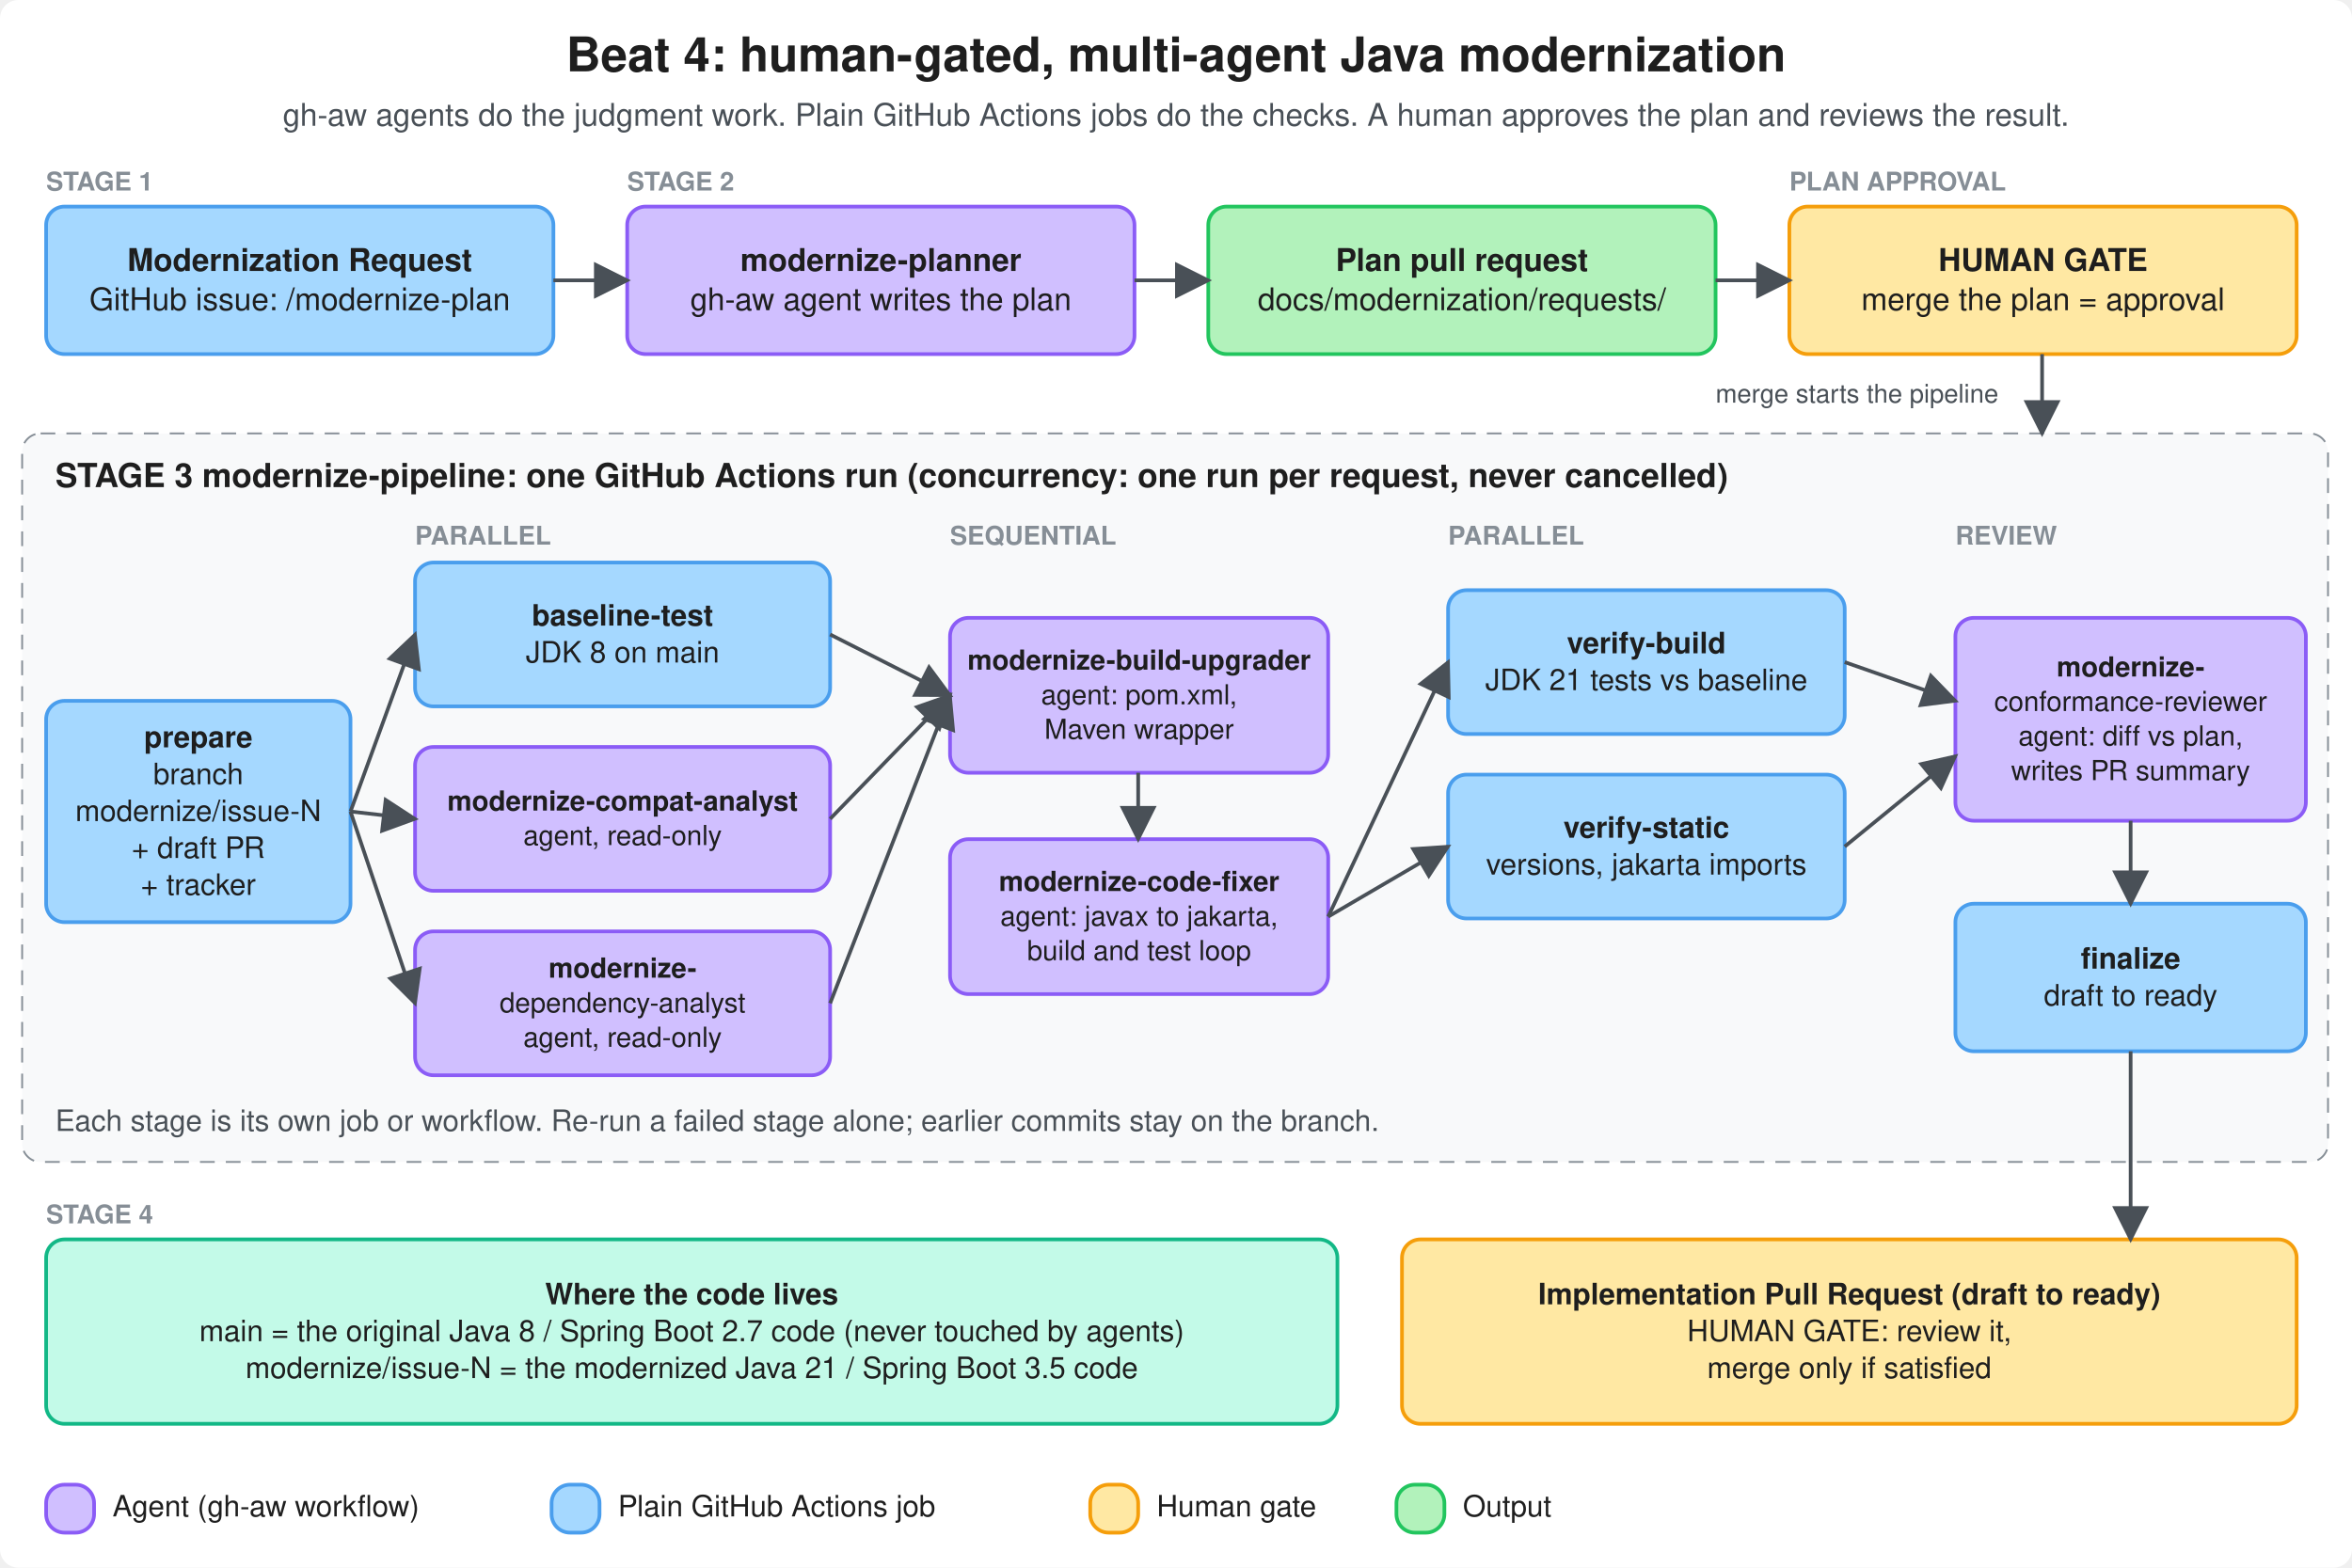
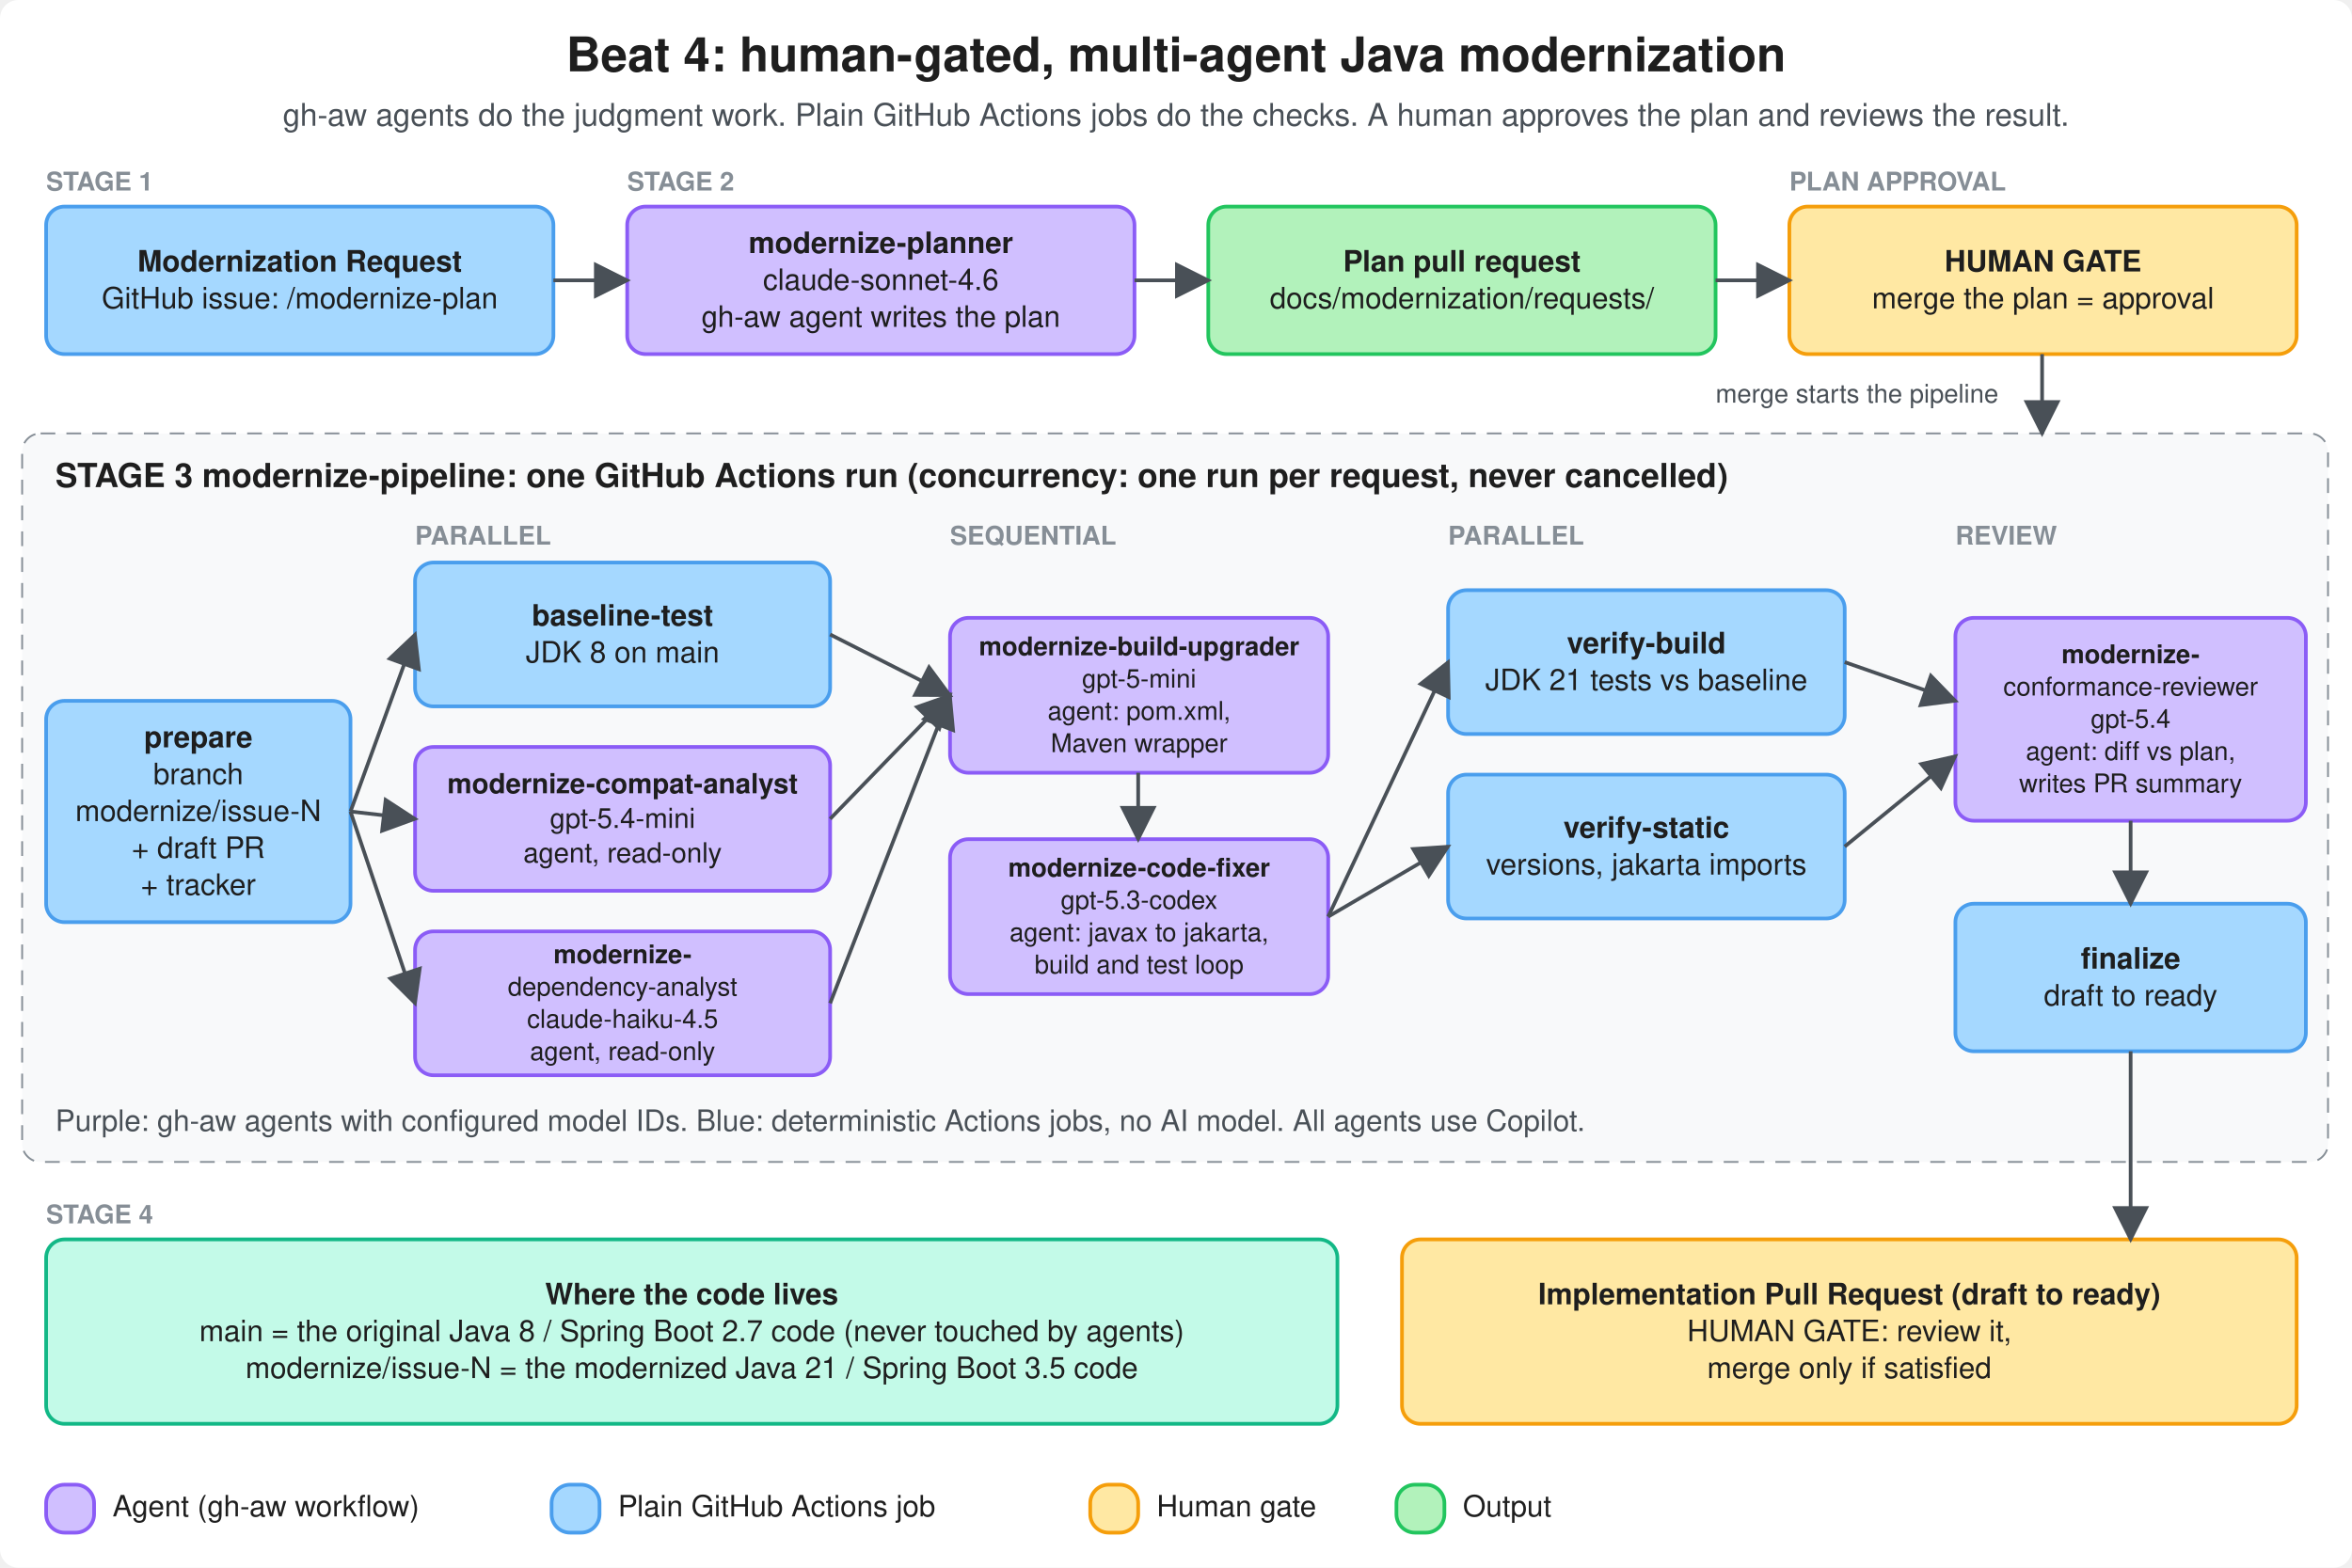
<svg xmlns="http://www.w3.org/2000/svg" viewBox="0 0 1275 850" width="1275" height="850">
  <defs>
    <marker id="ah" markerWidth="10" markerHeight="10" refX="9" refY="5" orient="auto-start-reverse">
      <path d="M0,0 L10,5 L0,10 z" fill="#495057" />
    </marker>
  </defs>
  <rect x="0" y="0" width="1275" height="850" rx="10" fill="#ffffff" stroke="#ffffff" stroke-width="0" />
  <text x="637.5" y="38.7" font-size="26" text-anchor="middle" fill="#1e1e1e" font-weight="700" font-family="Segoe UI, Helvetica, Arial, sans-serif">Beat 4: human-gated, multi-agent Java modernization</text>
  <text x="637.5" y="68.2" font-size="17" text-anchor="middle" fill="#495057" font-family="Segoe UI, Helvetica, Arial, sans-serif">gh-aw agents do the judgment work. Plain GitHub Actions jobs do the checks. A human approves the plan and reviews the result.</text>
  <rect x="25" y="112" width="275" height="80" rx="10" fill="#a5d8ff" stroke="#4a9eed" stroke-width="2" />
-   <text x="162.5" y="146.9" font-size="17" text-anchor="middle" fill="#1e1e1e" font-weight="700" font-family="Segoe UI, Helvetica, Arial, sans-serif">Modernization Request</text>
-   <text x="162.5" y="168.2" font-size="17" text-anchor="middle" fill="#1e1e1e" font-family="Segoe UI, Helvetica, Arial, sans-serif">GitHub issue: /modernize-plan</text>
+   <text x="162.5" y="147.2" font-size="16" text-anchor="middle" fill="#1e1e1e" font-weight="700" font-family="Segoe UI, Helvetica, Arial, sans-serif">Modernization Request</text>
+   <text x="162.5" y="167.2" font-size="16" text-anchor="middle" fill="#1e1e1e" font-family="Segoe UI, Helvetica, Arial, sans-serif">GitHub issue: /modernize-plan</text>
  <text x="25" y="103.3" font-size="14" text-anchor="start" fill="#868e96" font-weight="700" font-family="Segoe UI, Helvetica, Arial, sans-serif">STAGE 1</text>
  <rect x="340" y="112" width="275" height="80" rx="10" fill="#d0bfff" stroke="#8b5cf6" stroke-width="2" />
-   <text x="477.5" y="146.9" font-size="17" text-anchor="middle" fill="#1e1e1e" font-weight="700" font-family="Segoe UI, Helvetica, Arial, sans-serif">modernize-planner</text>
-   <text x="477.5" y="168.2" font-size="17" text-anchor="middle" fill="#1e1e1e" font-family="Segoe UI, Helvetica, Arial, sans-serif">gh-aw agent writes the plan</text>
+   <text x="477.5" y="137.2" font-size="16" text-anchor="middle" fill="#1e1e1e" font-weight="700" font-family="Segoe UI, Helvetica, Arial, sans-serif">modernize-planner</text>
+   <text x="477.5" y="157.2" font-size="16" text-anchor="middle" fill="#1e1e1e" font-family="Segoe UI, Helvetica, Arial, sans-serif">claude-sonnet-4.6</text>
+   <text x="477.5" y="177.2" font-size="16" text-anchor="middle" fill="#1e1e1e" font-family="Segoe UI, Helvetica, Arial, sans-serif">gh-aw agent writes the plan</text>
  <text x="340" y="103.3" font-size="14" text-anchor="start" fill="#868e96" font-weight="700" font-family="Segoe UI, Helvetica, Arial, sans-serif">STAGE 2</text>
  <line x1="300" y1="152" x2="340" y2="152" stroke="#495057" stroke-width="2" marker-end="url(#ah)" />
  <rect x="655" y="112" width="275" height="80" rx="10" fill="#b2f2bb" stroke="#22c55e" stroke-width="2" />
-   <text x="792.5" y="146.9" font-size="17" text-anchor="middle" fill="#1e1e1e" font-weight="700" font-family="Segoe UI, Helvetica, Arial, sans-serif">Plan pull request</text>
-   <text x="792.5" y="168.2" font-size="17" text-anchor="middle" fill="#1e1e1e" font-family="Segoe UI, Helvetica, Arial, sans-serif">docs/modernization/requests/</text>
+   <text x="792.5" y="147.2" font-size="16" text-anchor="middle" fill="#1e1e1e" font-weight="700" font-family="Segoe UI, Helvetica, Arial, sans-serif">Plan pull request</text>
+   <text x="792.5" y="167.2" font-size="16" text-anchor="middle" fill="#1e1e1e" font-family="Segoe UI, Helvetica, Arial, sans-serif">docs/modernization/requests/</text>
  <line x1="615" y1="152" x2="655" y2="152" stroke="#495057" stroke-width="2" marker-end="url(#ah)" />
  <rect x="970" y="112" width="275" height="80" rx="10" fill="#ffe8a3" stroke="#f59e0b" stroke-width="2" />
-   <text x="1107.5" y="146.9" font-size="17" text-anchor="middle" fill="#1e1e1e" font-weight="700" font-family="Segoe UI, Helvetica, Arial, sans-serif">HUMAN GATE</text>
-   <text x="1107.5" y="168.2" font-size="17" text-anchor="middle" fill="#1e1e1e" font-family="Segoe UI, Helvetica, Arial, sans-serif">merge the plan = approval</text>
+   <text x="1107.5" y="147.2" font-size="16" text-anchor="middle" fill="#1e1e1e" font-weight="700" font-family="Segoe UI, Helvetica, Arial, sans-serif">HUMAN GATE</text>
+   <text x="1107.5" y="167.2" font-size="16" text-anchor="middle" fill="#1e1e1e" font-family="Segoe UI, Helvetica, Arial, sans-serif">merge the plan = approval</text>
  <text x="970" y="103.3" font-size="14" text-anchor="start" fill="#868e96" font-weight="700" font-family="Segoe UI, Helvetica, Arial, sans-serif">PLAN APPROVAL</text>
  <line x1="930" y1="152" x2="970" y2="152" stroke="#495057" stroke-width="2" marker-end="url(#ah)" />
  <rect x="12" y="235" width="1250" height="395" rx="10" fill="#f8f9fa" stroke="#868e96" stroke-width="1" stroke-dasharray="8 6" />
  <text x="30" y="264.1" font-size="18" text-anchor="start" fill="#1e1e1e" font-weight="700" font-family="Segoe UI, Helvetica, Arial, sans-serif">STAGE 3   modernize-pipeline: one GitHub Actions run (concurrency: one run per request, never cancelled)</text>
  <text x="1000" y="260.3" font-size="14" text-anchor="start" fill="#1e1e1e" font-family="Segoe UI, Helvetica, Arial, sans-serif" />
  <text x="225" y="295.3" font-size="14" text-anchor="start" fill="#868e96" font-weight="700" font-family="Segoe UI, Helvetica, Arial, sans-serif">PARALLEL</text>
  <text x="515" y="295.3" font-size="14" text-anchor="start" fill="#868e96" font-weight="700" font-family="Segoe UI, Helvetica, Arial, sans-serif">SEQUENTIAL</text>
  <text x="785" y="295.3" font-size="14" text-anchor="start" fill="#868e96" font-weight="700" font-family="Segoe UI, Helvetica, Arial, sans-serif">PARALLEL</text>
  <text x="1060" y="295.3" font-size="14" text-anchor="start" fill="#868e96" font-weight="700" font-family="Segoe UI, Helvetica, Arial, sans-serif">REVIEW</text>
  <line x1="1107" y1="192" x2="1107" y2="235" stroke="#495057" stroke-width="2" marker-end="url(#ah)" />
  <text x="930" y="218.3" font-size="14" text-anchor="start" fill="#495057" font-family="Segoe UI, Helvetica, Arial, sans-serif">merge starts the pipeline</text>
  <rect x="25" y="380" width="165" height="120" rx="10" fill="#a5d8ff" stroke="#4a9eed" stroke-width="2" />
  <text x="107.5" y="405.2" font-size="16" text-anchor="middle" fill="#1e1e1e" font-weight="700" font-family="Segoe UI, Helvetica, Arial, sans-serif">prepare</text>
  <text x="107.5" y="425.2" font-size="16" text-anchor="middle" fill="#1e1e1e" font-family="Segoe UI, Helvetica, Arial, sans-serif">branch</text>
  <text x="107.5" y="445.2" font-size="16" text-anchor="middle" fill="#1e1e1e" font-family="Segoe UI, Helvetica, Arial, sans-serif">modernize/issue-N</text>
  <text x="107.5" y="465.2" font-size="16" text-anchor="middle" fill="#1e1e1e" font-family="Segoe UI, Helvetica, Arial, sans-serif">+ draft PR</text>
  <text x="107.5" y="485.2" font-size="16" text-anchor="middle" fill="#1e1e1e" font-family="Segoe UI, Helvetica, Arial, sans-serif">+ tracker</text>
  <rect x="225" y="305" width="225" height="78" rx="10" fill="#a5d8ff" stroke="#4a9eed" stroke-width="2" />
  <text x="337.5" y="339.2" font-size="16" text-anchor="middle" fill="#1e1e1e" font-weight="700" font-family="Segoe UI, Helvetica, Arial, sans-serif">baseline-test</text>
  <text x="337.5" y="359.2" font-size="16" text-anchor="middle" fill="#1e1e1e" font-family="Segoe UI, Helvetica, Arial, sans-serif">JDK 8 on main</text>
  <rect x="225" y="405" width="225" height="78" rx="10" fill="#d0bfff" stroke="#8b5cf6" stroke-width="2" />
-   <text x="337.5" y="439.5" font-size="15" text-anchor="middle" fill="#1e1e1e" font-weight="700" font-family="Segoe UI, Helvetica, Arial, sans-serif">modernize-compat-analyst</text>
-   <text x="337.5" y="458.2" font-size="15" text-anchor="middle" fill="#1e1e1e" font-family="Segoe UI, Helvetica, Arial, sans-serif">agent, read-only</text>
+   <text x="337.5" y="430.1" font-size="15" text-anchor="middle" fill="#1e1e1e" font-weight="700" font-family="Segoe UI, Helvetica, Arial, sans-serif">modernize-compat-analyst</text>
+   <text x="337.5" y="448.9" font-size="15" text-anchor="middle" fill="#1e1e1e" font-family="Segoe UI, Helvetica, Arial, sans-serif">gpt-5.4-mini</text>
+   <text x="337.5" y="467.6" font-size="15" text-anchor="middle" fill="#1e1e1e" font-family="Segoe UI, Helvetica, Arial, sans-serif">agent, read-only</text>
  <rect x="225" y="505" width="225" height="78" rx="10" fill="#d0bfff" stroke="#8b5cf6" stroke-width="2" />
-   <text x="337.5" y="530.1" font-size="15" text-anchor="middle" fill="#1e1e1e" font-weight="700" font-family="Segoe UI, Helvetica, Arial, sans-serif">modernize-</text>
-   <text x="337.5" y="548.9" font-size="15" text-anchor="middle" fill="#1e1e1e" font-family="Segoe UI, Helvetica, Arial, sans-serif">dependency-analyst</text>
-   <text x="337.5" y="567.6" font-size="15" text-anchor="middle" fill="#1e1e1e" font-family="Segoe UI, Helvetica, Arial, sans-serif">agent, read-only</text>
+   <text x="337.5" y="522.3" font-size="14" text-anchor="middle" fill="#1e1e1e" font-weight="700" font-family="Segoe UI, Helvetica, Arial, sans-serif">modernize-</text>
+   <text x="337.5" y="539.8" font-size="14" text-anchor="middle" fill="#1e1e1e" font-family="Segoe UI, Helvetica, Arial, sans-serif">dependency-analyst</text>
+   <text x="337.5" y="557.3" font-size="14" text-anchor="middle" fill="#1e1e1e" font-family="Segoe UI, Helvetica, Arial, sans-serif">claude-haiku-4.5</text>
+   <text x="337.5" y="574.8" font-size="14" text-anchor="middle" fill="#1e1e1e" font-family="Segoe UI, Helvetica, Arial, sans-serif">agent, read-only</text>
  <line x1="190" y1="440" x2="225" y2="344" stroke="#495057" stroke-width="2" marker-end="url(#ah)" />
  <line x1="190" y1="440" x2="225" y2="444" stroke="#495057" stroke-width="2" marker-end="url(#ah)" />
  <line x1="190" y1="440" x2="225" y2="544" stroke="#495057" stroke-width="2" marker-end="url(#ah)" />
  <rect x="515" y="335" width="205" height="84" rx="10" fill="#d0bfff" stroke="#8b5cf6" stroke-width="2" />
-   <text x="617.5" y="363.1" font-size="15" text-anchor="middle" fill="#1e1e1e" font-weight="700" font-family="Segoe UI, Helvetica, Arial, sans-serif">modernize-build-upgrader</text>
-   <text x="617.5" y="381.9" font-size="15" text-anchor="middle" fill="#1e1e1e" font-family="Segoe UI, Helvetica, Arial, sans-serif">agent: pom.xml,</text>
-   <text x="617.5" y="400.6" font-size="15" text-anchor="middle" fill="#1e1e1e" font-family="Segoe UI, Helvetica, Arial, sans-serif">Maven wrapper</text>
+   <text x="617.5" y="355.3" font-size="14" text-anchor="middle" fill="#1e1e1e" font-weight="700" font-family="Segoe UI, Helvetica, Arial, sans-serif">modernize-build-upgrader</text>
+   <text x="617.5" y="372.8" font-size="14" text-anchor="middle" fill="#1e1e1e" font-family="Segoe UI, Helvetica, Arial, sans-serif">gpt-5-mini</text>
+   <text x="617.5" y="390.3" font-size="14" text-anchor="middle" fill="#1e1e1e" font-family="Segoe UI, Helvetica, Arial, sans-serif">agent: pom.xml,</text>
+   <text x="617.5" y="407.8" font-size="14" text-anchor="middle" fill="#1e1e1e" font-family="Segoe UI, Helvetica, Arial, sans-serif">Maven wrapper</text>
  <rect x="515" y="455" width="205" height="84" rx="10" fill="#d0bfff" stroke="#8b5cf6" stroke-width="2" />
-   <text x="617.5" y="483.1" font-size="15" text-anchor="middle" fill="#1e1e1e" font-weight="700" font-family="Segoe UI, Helvetica, Arial, sans-serif">modernize-code-fixer</text>
-   <text x="617.5" y="501.9" font-size="15" text-anchor="middle" fill="#1e1e1e" font-family="Segoe UI, Helvetica, Arial, sans-serif">agent: javax to jakarta,</text>
-   <text x="617.5" y="520.6" font-size="15" text-anchor="middle" fill="#1e1e1e" font-family="Segoe UI, Helvetica, Arial, sans-serif">build and test loop</text>
+   <text x="617.5" y="475.3" font-size="14" text-anchor="middle" fill="#1e1e1e" font-weight="700" font-family="Segoe UI, Helvetica, Arial, sans-serif">modernize-code-fixer</text>
+   <text x="617.5" y="492.8" font-size="14" text-anchor="middle" fill="#1e1e1e" font-family="Segoe UI, Helvetica, Arial, sans-serif">gpt-5.3-codex</text>
+   <text x="617.5" y="510.3" font-size="14" text-anchor="middle" fill="#1e1e1e" font-family="Segoe UI, Helvetica, Arial, sans-serif">agent: javax to jakarta,</text>
+   <text x="617.5" y="527.8" font-size="14" text-anchor="middle" fill="#1e1e1e" font-family="Segoe UI, Helvetica, Arial, sans-serif">build and test loop</text>
  <line x1="450" y1="344" x2="515" y2="377" stroke="#495057" stroke-width="2" marker-end="url(#ah)" />
  <line x1="450" y1="444" x2="515" y2="377" stroke="#495057" stroke-width="2" marker-end="url(#ah)" />
  <line x1="450" y1="544" x2="515" y2="377" stroke="#495057" stroke-width="2" marker-end="url(#ah)" />
  <line x1="617" y1="419" x2="617" y2="455" stroke="#495057" stroke-width="2" marker-end="url(#ah)" />
  <rect x="785" y="320" width="215" height="78" rx="10" fill="#a5d8ff" stroke="#4a9eed" stroke-width="2" />
  <text x="892.5" y="354.2" font-size="16" text-anchor="middle" fill="#1e1e1e" font-weight="700" font-family="Segoe UI, Helvetica, Arial, sans-serif">verify-build</text>
  <text x="892.5" y="374.2" font-size="16" text-anchor="middle" fill="#1e1e1e" font-family="Segoe UI, Helvetica, Arial, sans-serif">JDK 21 tests vs baseline</text>
  <rect x="785" y="420" width="215" height="78" rx="10" fill="#a5d8ff" stroke="#4a9eed" stroke-width="2" />
  <text x="892.5" y="454.2" font-size="16" text-anchor="middle" fill="#1e1e1e" font-weight="700" font-family="Segoe UI, Helvetica, Arial, sans-serif">verify-static</text>
  <text x="892.5" y="474.2" font-size="16" text-anchor="middle" fill="#1e1e1e" font-family="Segoe UI, Helvetica, Arial, sans-serif">versions, jakarta imports</text>
  <line x1="720" y1="497" x2="785" y2="359" stroke="#495057" stroke-width="2" marker-end="url(#ah)" />
  <line x1="720" y1="497" x2="785" y2="459" stroke="#495057" stroke-width="2" marker-end="url(#ah)" />
  <rect x="1060" y="335" width="190" height="110" rx="10" fill="#d0bfff" stroke="#8b5cf6" stroke-width="2" />
-   <text x="1155.0" y="366.8" font-size="15" text-anchor="middle" fill="#1e1e1e" font-weight="700" font-family="Segoe UI, Helvetica, Arial, sans-serif">modernize-</text>
-   <text x="1155.0" y="385.5" font-size="15" text-anchor="middle" fill="#1e1e1e" font-family="Segoe UI, Helvetica, Arial, sans-serif">conformance-reviewer</text>
-   <text x="1155.0" y="404.2" font-size="15" text-anchor="middle" fill="#1e1e1e" font-family="Segoe UI, Helvetica, Arial, sans-serif">agent: diff vs plan,</text>
-   <text x="1155.0" y="423.0" font-size="15" text-anchor="middle" fill="#1e1e1e" font-family="Segoe UI, Helvetica, Arial, sans-serif">writes PR summary</text>
+   <text x="1155.0" y="359.6" font-size="14" text-anchor="middle" fill="#1e1e1e" font-weight="700" font-family="Segoe UI, Helvetica, Arial, sans-serif">modernize-</text>
+   <text x="1155.0" y="377.1" font-size="14" text-anchor="middle" fill="#1e1e1e" font-family="Segoe UI, Helvetica, Arial, sans-serif">conformance-reviewer</text>
+   <text x="1155.0" y="394.6" font-size="14" text-anchor="middle" fill="#1e1e1e" font-family="Segoe UI, Helvetica, Arial, sans-serif">gpt-5.4</text>
+   <text x="1155.0" y="412.1" font-size="14" text-anchor="middle" fill="#1e1e1e" font-family="Segoe UI, Helvetica, Arial, sans-serif">agent: diff vs plan,</text>
+   <text x="1155.0" y="429.6" font-size="14" text-anchor="middle" fill="#1e1e1e" font-family="Segoe UI, Helvetica, Arial, sans-serif">writes PR summary</text>
  <line x1="1000" y1="359" x2="1060" y2="380" stroke="#495057" stroke-width="2" marker-end="url(#ah)" />
  <line x1="1000" y1="459" x2="1060" y2="410" stroke="#495057" stroke-width="2" marker-end="url(#ah)" />
  <rect x="1060" y="490" width="190" height="80" rx="10" fill="#a5d8ff" stroke="#4a9eed" stroke-width="2" />
  <text x="1155.0" y="525.2" font-size="16" text-anchor="middle" fill="#1e1e1e" font-weight="700" font-family="Segoe UI, Helvetica, Arial, sans-serif">finalize</text>
  <text x="1155.0" y="545.2" font-size="16" text-anchor="middle" fill="#1e1e1e" font-family="Segoe UI, Helvetica, Arial, sans-serif">draft to ready</text>
  <line x1="1155" y1="445" x2="1155" y2="490" stroke="#495057" stroke-width="2" marker-end="url(#ah)" />
-   <text x="30" y="613.2" font-size="16" text-anchor="start" fill="#495057" font-family="Segoe UI, Helvetica, Arial, sans-serif">Each stage is its own job or workflow. Re-run a failed stage alone; earlier commits stay on the branch.</text>
+   <text x="30" y="613.2" font-size="16" text-anchor="start" fill="#495057" font-family="Segoe UI, Helvetica, Arial, sans-serif">Purple: gh-aw agents with configured model IDs. Blue: deterministic Actions jobs, no AI model. All agents use Copilot.</text>
  <text x="25" y="663.3" font-size="14" text-anchor="start" fill="#868e96" font-weight="700" font-family="Segoe UI, Helvetica, Arial, sans-serif">STAGE 4</text>
  <rect x="25" y="672" width="700" height="100" rx="10" fill="#c3fae8" stroke="#12b886" stroke-width="2" />
  <text x="375.0" y="707.2" font-size="16" text-anchor="middle" fill="#1e1e1e" font-weight="700" font-family="Segoe UI, Helvetica, Arial, sans-serif">Where the code lives</text>
  <text x="375.0" y="727.2" font-size="16" text-anchor="middle" fill="#1e1e1e" font-family="Segoe UI, Helvetica, Arial, sans-serif">main = the original Java 8 / Spring Boot 2.7 code (never touched by agents)</text>
  <text x="375.0" y="747.2" font-size="16" text-anchor="middle" fill="#1e1e1e" font-family="Segoe UI, Helvetica, Arial, sans-serif">modernize/issue-N = the modernized Java 21 / Spring Boot 3.5 code</text>
  <rect x="760" y="672" width="485" height="100" rx="10" fill="#ffe8a3" stroke="#f59e0b" stroke-width="2" />
  <text x="1002.5" y="707.2" font-size="16" text-anchor="middle" fill="#1e1e1e" font-weight="700" font-family="Segoe UI, Helvetica, Arial, sans-serif">Implementation Pull Request (draft to ready)</text>
  <text x="1002.5" y="727.2" font-size="16" text-anchor="middle" fill="#1e1e1e" font-family="Segoe UI, Helvetica, Arial, sans-serif">HUMAN GATE: review it,</text>
  <text x="1002.5" y="747.2" font-size="16" text-anchor="middle" fill="#1e1e1e" font-family="Segoe UI, Helvetica, Arial, sans-serif">merge only if satisfied</text>
  <line x1="1155" y1="570" x2="1155" y2="672" stroke="#495057" stroke-width="2" marker-end="url(#ah)" />
  <rect x="25" y="805" width="26" height="26" rx="10" fill="#d0bfff" stroke="#8b5cf6" stroke-width="2" />
  <text x="61" y="822.2" font-size="16" text-anchor="start" fill="#1e1e1e" font-family="Segoe UI, Helvetica, Arial, sans-serif">Agent (gh-aw workflow)</text>
  <rect x="299" y="805" width="26" height="26" rx="10" fill="#a5d8ff" stroke="#4a9eed" stroke-width="2" />
  <text x="335" y="822.2" font-size="16" text-anchor="start" fill="#1e1e1e" font-family="Segoe UI, Helvetica, Arial, sans-serif">Plain GitHub Actions job</text>
  <rect x="591" y="805" width="26" height="26" rx="10" fill="#ffe8a3" stroke="#f59e0b" stroke-width="2" />
  <text x="627" y="822.2" font-size="16" text-anchor="start" fill="#1e1e1e" font-family="Segoe UI, Helvetica, Arial, sans-serif">Human gate</text>
  <rect x="757" y="805" width="26" height="26" rx="10" fill="#b2f2bb" stroke="#22c55e" stroke-width="2" />
  <text x="793" y="822.2" font-size="16" text-anchor="start" fill="#1e1e1e" font-family="Segoe UI, Helvetica, Arial, sans-serif">Output</text>
</svg>
